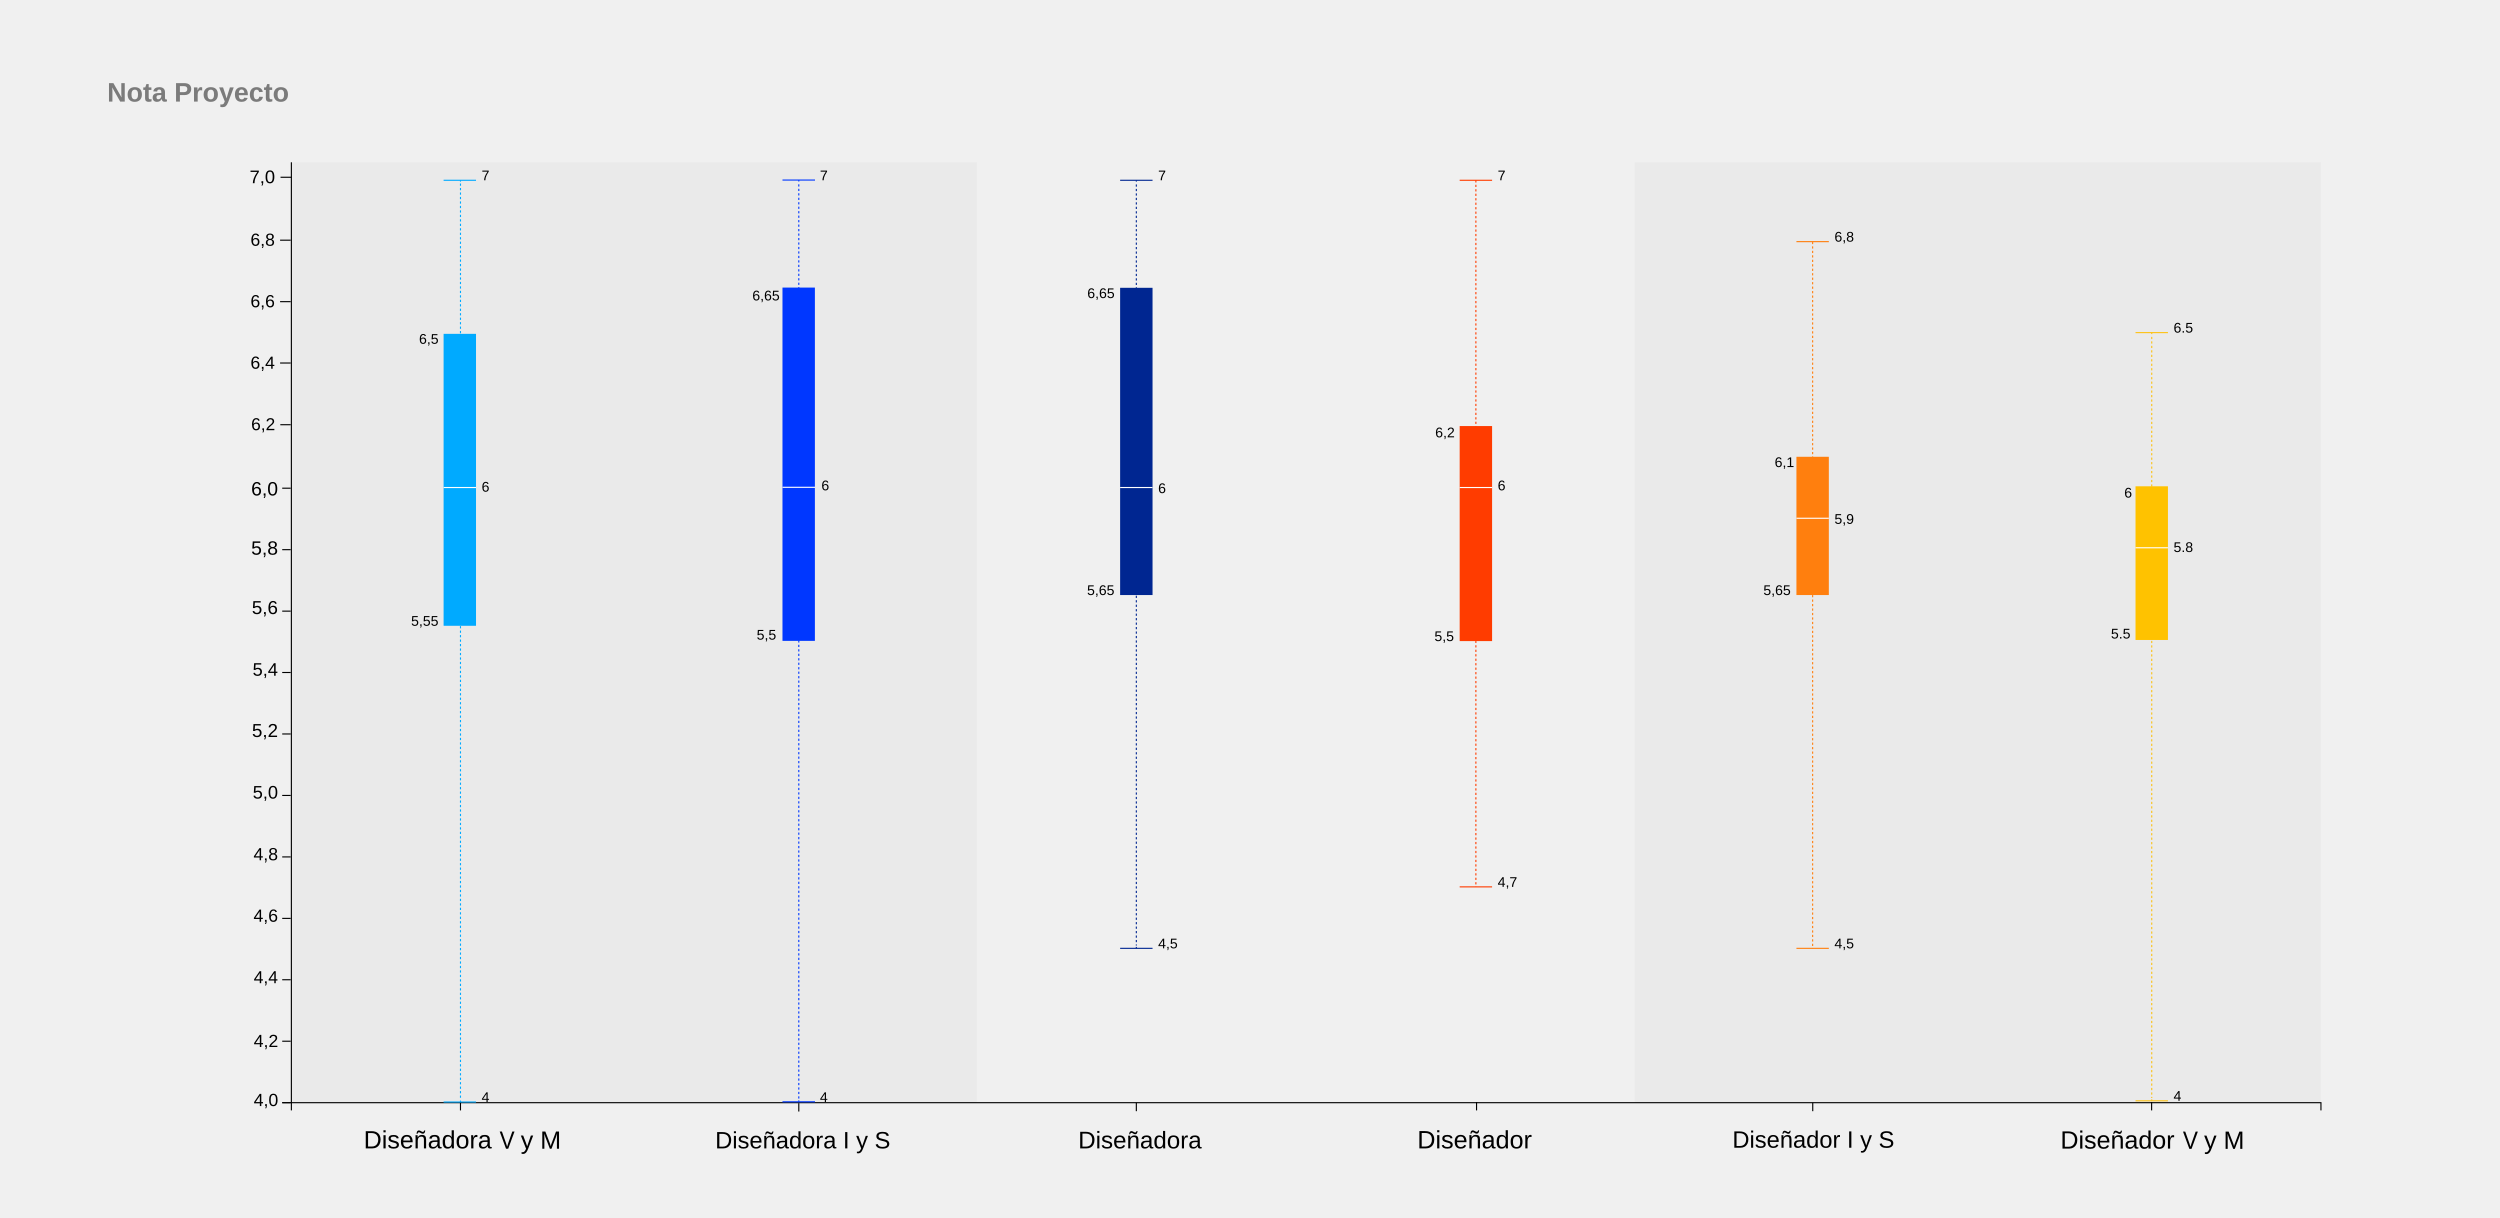
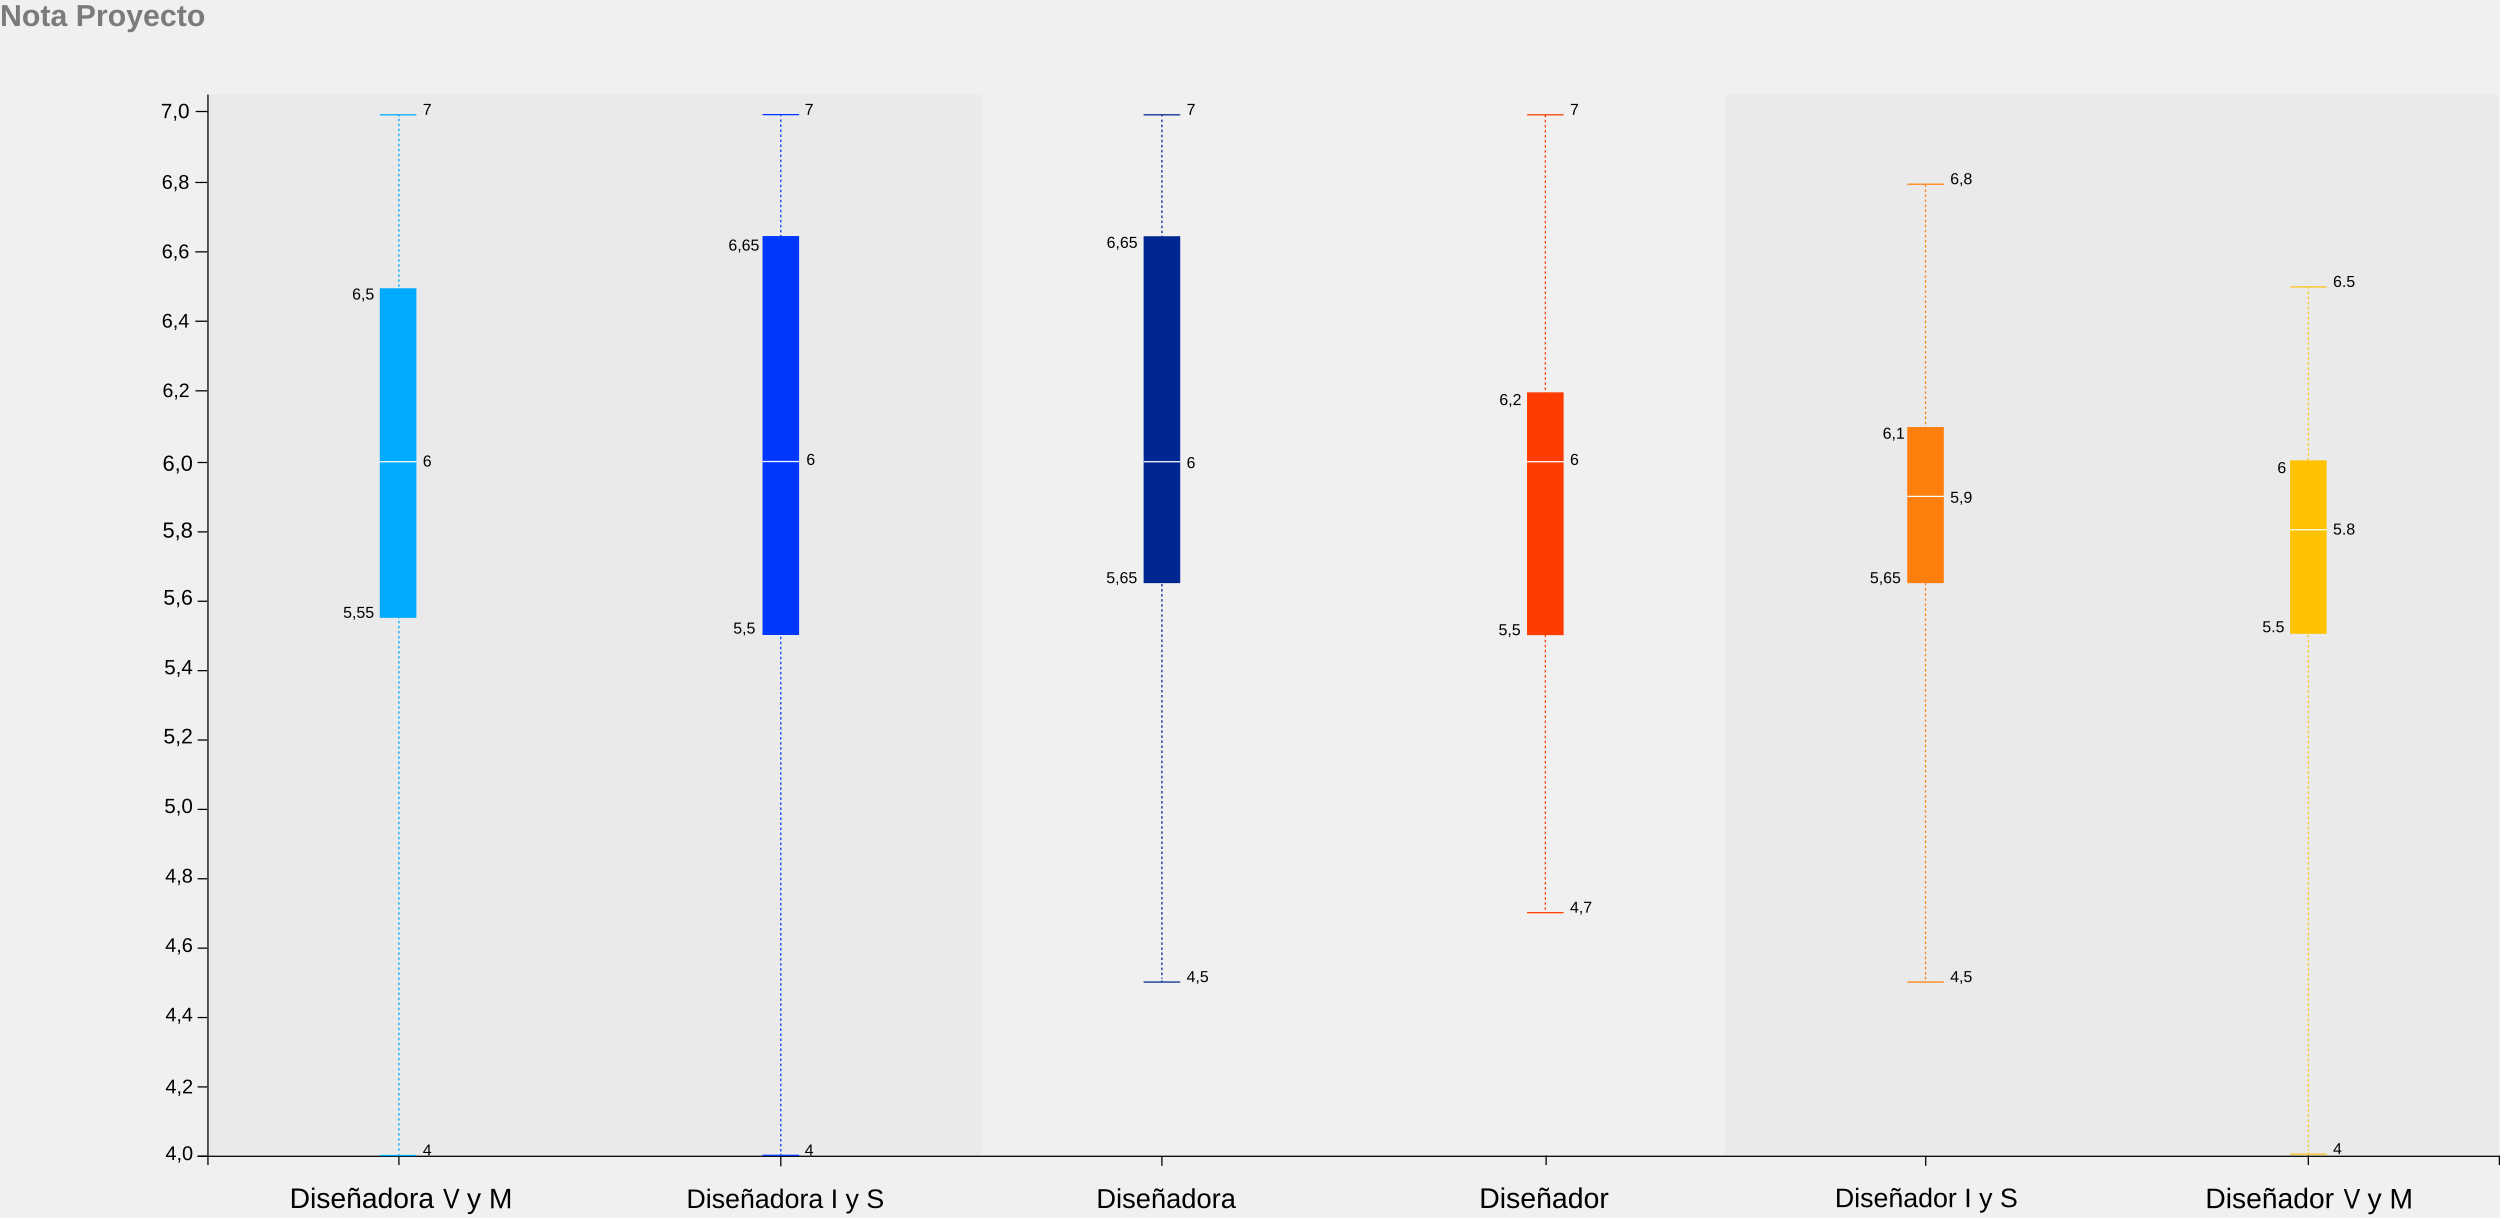
- <svg xmlns="http://www.w3.org/2000/svg" id="Layer_1" data-name="Layer 1" version="1.1" viewBox="0 0 2236.8 1089.3">
+ <svg xmlns="http://www.w3.org/2000/svg" id="Layer_1" data-name="Layer 1" viewBox="0 0 1981.15 964.9">
  <defs>
    <style>
      .cls-1 {
-         letter-spacing: 0em;
+         letter-spacing: -.02em;
      }

      .cls-1, .cls-2, .cls-3, .cls-4, .cls-5, .cls-6, .cls-7, .cls-8, .cls-9, .cls-10, .cls-11, .cls-12, .cls-13, .cls-14, .cls-15, .cls-16, .cls-17, .cls-18, .cls-19, .cls-20 {
        isolation: isolate;
      }

      .cls-1, .cls-2, .cls-4, .cls-5, .cls-7, .cls-8, .cls-9, .cls-10, .cls-11, .cls-12, .cls-13, .cls-14, .cls-15, .cls-16, .cls-17, .cls-18, .cls-19, .cls-20 {
        fill: #000;
        font-family: ArialMT, Arial;
      }

      .cls-1, .cls-16 {
-         font-size: 22.4px;
+         font-size: 22.38px;
      }

      .cls-21 {
        fill: #eaeaea;
      }

      .cls-21, .cls-22, .cls-23, .cls-24, .cls-25, .cls-26, .cls-27 {
        stroke-width: 0px;
      }

      .cls-2 {
-         font-size: 21.6px;
+         font-size: 21.63px;
      }

      .cls-3 {
        fill: #7b7b7b;
        font-family: Arial-BoldMT, Arial;
        font-size: 24px;
        font-weight: 700;
      }

      .cls-4 {
-         font-size: 15.5px;
+         font-size: 15.45px;
      }

      .cls-28 {
        stroke: #fff;
      }

      .cls-28, .cls-29, .cls-30, .cls-31, .cls-32, .cls-33, .cls-34, .cls-35, .cls-36, .cls-37, .cls-38, .cls-39, .cls-40, .cls-41, .cls-42 {
        fill: none;
      }

      .cls-5 {
-         font-size: 16.3px;
+         font-size: 16.31px;
      }

      .cls-29, .cls-38 {
-         stroke-dasharray: 0 0 0 0 0 0 2 2;
+         stroke-dasharray: 0 0 0 0 0 0 1.99 1.99;
      }

      .cls-29, .cls-42 {
        stroke: #0037ff;
      }

      .cls-7 {
-         font-size: 15.6px;
+         font-size: 15.64px;
      }

      .cls-8 {
-         font-size: 22.5px;
+         font-size: 22.53px;
      }

      .cls-30, .cls-35 {
        stroke: #002691;
      }

      .cls-9 {
-         font-size: 15.7px;
+         font-size: 15.71px;
      }

      .cls-10 {
-         font-size: 16.8px;
+         font-size: 16.77px;
      }

      .cls-31, .cls-35, .cls-36, .cls-37 {
        stroke-dasharray: 0 0 0 0 0 0 2 2;
      }

      .cls-31, .cls-39 {
        stroke: #ff7f0e;
      }

      .cls-32, .cls-38 {
        stroke: #0af;
      }

      .cls-11 {
-         font-size: 16.4px;
+         font-size: 16.39px;
      }

      .cls-12 {
-         font-size: 17.3px;
+         font-size: 17.29px;
      }

      .cls-13 {
-         font-size: 16.3px;
+         font-size: 16.26px;
      }

      .cls-14 {
-         font-size: 15.8px;
+         font-size: 15.77px;
      }

      .cls-15 {
-         font-size: 15.8px;
+         font-size: 15.79px;
      }

      .cls-22 {
        fill: #ff7f0e;
      }

      .cls-23 {
        fill: #0037ff;
      }

      .cls-24 {
        fill: #0af;
      }

      .cls-25 {
        fill: #ff3c00;
      }

      .cls-17 {
-         font-size: 17.3px;
+         font-size: 17.29px;
      }

      .cls-33, .cls-37 {
        stroke: #ff3c00;
      }

      .cls-26 {
        fill: #002691;
      }

      .cls-18 {
-         font-size: 12.6px;
+         font-size: 12.61px;
      }

      .cls-34, .cls-36 {
        stroke: #fbc217;
      }

      .cls-19 {
-         font-size: 16.8px;
+         font-size: 16.82px;
      }

      .cls-20 {
        font-size: 21.2px;
      }

      .cls-40 {
        stroke: #fdc214;
      }

      .cls-27 {
        fill: #ffc200;
      }

      .cls-41 {
        stroke: #000;
      }
    </style>
  </defs>
  <g id="Layer_3" data-name="Layer 3">
-     <rect class="cls-21" x="260.1" y="145.2" width="613.9" height="841.4" />
-     <rect class="cls-21" x="1462.6" y="145.2" width="613.9" height="841.4" />
+     <rect class="cls-21" x="164.16" y="74.9" width="613.9" height="841.41" />
+     <rect class="cls-21" x="1366.75" y="74.9" width="613.9" height="841.41" />
  </g>
  <g id="Layer_2" data-name="Layer 2">
    <g>
-       <line class="cls-32" x1="412" y1="986" x2="412" y2="984.7" />
-       <line class="cls-38" x1="412" y1="982.2" x2="412" y2="163.8" />
-       <line class="cls-32" x1="412" y1="162.5" x2="412" y2="161.3" />
+       <line class="cls-32" x1="316.11" y1="915.69" x2="316.11" y2="914.43" />
+       <line class="cls-38" x1="316.11" y1="911.91" x2="316.11" y2="93.5" />
+       <line class="cls-32" x1="316.11" y1="92.25" x2="316.11" y2="90.99" />
    </g>
    <g>
-       <line class="cls-42" x1="714.7" y1="161.1" x2="714.7" y2="162.4" />
-       <line class="cls-29" x1="714.7" y1="164.9" x2="714.7" y2="983.3" />
-       <line class="cls-42" x1="714.7" y1="984.5" x2="714.7" y2="985.8" />
+       <line class="cls-42" x1="618.76" y1="90.84" x2="618.76" y2="92.1" />
+       <line class="cls-29" x1="618.76" y1="94.61" x2="618.76" y2="913.02" />
+       <line class="cls-42" x1="618.76" y1="914.28" x2="618.76" y2="915.54" />
    </g>
    <g>
-       <line class="cls-30" x1="1016.7" y1="161.3" x2="1016.7" y2="162.5" />
-       <line class="cls-35" x1="1016.7" y1="165" x2="1016.7" y2="846" />
-       <line class="cls-30" x1="1016.7" y1="847.2" x2="1016.7" y2="848.5" />
-     </g>
-     <line class="cls-31" x1="1621.8" y1="216.4" x2="1621.8" y2="848.7" />
-   </g>
-   <path class="cls-41" d="M252.5,986.6h8.2V145.2" />
-   <line class="cls-41" x1="260.1" y1="986.6" x2="252.5" y2="986.6" />
-   <g class="cls-6">
-     <g class="cls-6">
-       <text class="cls-15" transform="translate(227 989.6)">
+       <line class="cls-30" x1="920.77" y1="90.99" x2="920.77" y2="92.25" />
+       <line class="cls-35" x1="920.77" y1="94.78" x2="920.77" y2="775.71" />
+       <line class="cls-30" x1="920.77" y1="776.97" x2="920.77" y2="778.23" />
+     </g>
+     <line class="cls-31" x1="1525.9" y1="146.12" x2="1525.9" y2="778.4" />
+   </g>
+   <path class="cls-41" d="M156.6,916.32h8.2V74.9" />
+   <line class="cls-41" x1="164.16" y1="916.32" x2="156.6" y2="916.32" />
+   <g class="cls-6">
+     <g class="cls-6">
+       <text class="cls-15" transform="translate(131.08 919.33)">
        <tspan x="0" y="0">4,0</tspan>
      </text>
    </g>
  </g>
-   <line class="cls-41" x1="260.1" y1="931.6" x2="252.5" y2="931.6" />
-   <g class="cls-6">
-     <g class="cls-6">
-       <text class="cls-15" transform="translate(227 936.8)">
+   <line class="cls-41" x1="164.16" y1="861.34" x2="156.6" y2="861.34" />
+   <g class="cls-6">
+     <g class="cls-6">
+       <text class="cls-15" transform="translate(131.08 866.49)">
        <tspan x="0" y="0">4,2</tspan>
      </text>
    </g>
  </g>
-   <line class="cls-41" x1="260.1" y1="876.6" x2="252.5" y2="876.6" />
-   <g class="cls-6">
-     <g class="cls-6">
-       <text class="cls-7" transform="translate(227 879.7)">
+   <line class="cls-41" x1="164.16" y1="806.36" x2="156.6" y2="806.36" />
+   <g class="cls-6">
+     <g class="cls-6">
+       <text class="cls-7" transform="translate(131.08 809.42)">
        <tspan x="0" y="0">4,4</tspan>
      </text>
    </g>
  </g>
-   <line class="cls-41" x1="260.1" y1="821.7" x2="252.5" y2="821.7" />
-   <g class="cls-6">
-     <g class="cls-6">
-       <text class="cls-14" transform="translate(226.8 824.7)">
+   <line class="cls-41" x1="164.16" y1="751.38" x2="156.6" y2="751.38" />
+   <g class="cls-6">
+     <g class="cls-6">
+       <text class="cls-14" transform="translate(130.89 754.39)">
        <tspan x="0" y="0">4,6</tspan>
      </text>
    </g>
  </g>
-   <line class="cls-41" x1="260.1" y1="766.7" x2="252.5" y2="766.7" />
-   <g class="cls-6">
-     <g class="cls-6">
-       <text class="cls-14" transform="translate(226.8 769.7)">
+   <line class="cls-41" x1="164.16" y1="696.4" x2="156.6" y2="696.4" />
+   <g class="cls-6">
+     <g class="cls-6">
+       <text class="cls-14" transform="translate(130.89 699.41)">
        <tspan x="0" y="0">4,8</tspan>
      </text>
    </g>
  </g>
-   <line class="cls-41" x1="260.1" y1="711.7" x2="252.5" y2="711.7" />
-   <g class="cls-6">
-     <g class="cls-6">
-       <text class="cls-13" transform="translate(226.1 714.5)">
+   <line class="cls-41" x1="164.16" y1="641.42" x2="156.6" y2="641.42" />
+   <g class="cls-6">
+     <g class="cls-6">
+       <text class="cls-13" transform="translate(130.21 644.27)">
        <tspan x="0" y="0">5,0</tspan>
      </text>
    </g>
  </g>
-   <line class="cls-41" x1="260.1" y1="656.7" x2="252.5" y2="656.7" />
-   <g class="cls-6">
-     <g class="cls-6">
-       <text class="cls-10" transform="translate(225.4 659.4)">
+   <line class="cls-41" x1="164.16" y1="586.44" x2="156.6" y2="586.44" />
+   <g class="cls-6">
+     <g class="cls-6">
+       <text class="cls-10" transform="translate(129.5 589.13)">
        <tspan x="0" y="0">5,2</tspan>
      </text>
    </g>
  </g>
-   <line class="cls-41" x1="260.1" y1="601.7" x2="252.5" y2="601.7" />
-   <g class="cls-6">
-     <g class="cls-6">
-       <text class="cls-5" transform="translate(226 604.6)">
+   <line class="cls-41" x1="164.16" y1="531.46" x2="156.6" y2="531.46" />
+   <g class="cls-6">
+     <g class="cls-6">
+       <text class="cls-5" transform="translate(130.14 534.3)">
        <tspan x="0" y="0">5,4</tspan>
      </text>
    </g>
  </g>
-   <line class="cls-41" x1="260.1" y1="546.8" x2="252.5" y2="546.8" />
-   <g class="cls-6">
-     <g class="cls-6">
-       <text class="cls-19" transform="translate(225.3 549.4)">
+   <line class="cls-41" x1="164.16" y1="476.48" x2="156.6" y2="476.48" />
+   <g class="cls-6">
+     <g class="cls-6">
+       <text class="cls-19" transform="translate(129.43 479.15)">
        <tspan x="0" y="0">5,6</tspan>
      </text>
    </g>
  </g>
-   <line class="cls-41" x1="260.1" y1="491.8" x2="252.5" y2="491.8" />
-   <g class="cls-6">
-     <g class="cls-6">
-       <text class="cls-12" transform="translate(224.7 496.3)">
+   <line class="cls-41" x1="164.16" y1="421.5" x2="156.6" y2="421.5" />
+   <g class="cls-6">
+     <g class="cls-6">
+       <text class="cls-12" transform="translate(128.78 426.02)">
        <tspan x="0" y="0">5,8</tspan>
      </text>
    </g>
  </g>
-   <line class="cls-41" x1="260.1" y1="436.8" x2="252.5" y2="436.8" />
-   <g class="cls-6">
-     <g class="cls-6">
-       <text class="cls-17" transform="translate(224.7 443.3)">
+   <line class="cls-41" x1="164.16" y1="366.52" x2="156.6" y2="366.52" />
+   <g class="cls-6">
+     <g class="cls-6">
+       <text class="cls-17" transform="translate(128.78 373.04)">
        <tspan x="0" y="0">6,0</tspan>
      </text>
    </g>
  </g>
  <g>
-     <line class="cls-41" x1="260.1" y1="380" x2="250.8" y2="380" />
+     <line class="cls-41" x1="164.16" y1="309.71" x2="154.89" y2="309.71" />
    <g class="cls-6">
      <g class="cls-6">
-         <text class="cls-4" transform="translate(224.7 384.9)">
+         <text class="cls-4" transform="translate(128.78 314.66)">
          <tspan x="0" y="0">6,2</tspan>
        </text>
      </g>
    </g>
  </g>
  <g>
-     <line class="cls-41" x1="260.1" y1="324.8" x2="250.6" y2="324.8" />
+     <line class="cls-41" x1="164.16" y1="254.56" x2="154.73" y2="254.56" />
    <g class="cls-6">
      <g class="cls-6">
-         <text class="cls-9" transform="translate(224.1 329.9)">
+         <text class="cls-9" transform="translate(128.18 259.59)">
          <tspan x="0" y="0">6,4</tspan>
        </text>
      </g>
    </g>
  </g>
  <g>
-     <line class="cls-41" x1="260.1" y1="269.9" x2="250.6" y2="269.9" />
+     <line class="cls-41" x1="164.16" y1="199.58" x2="154.73" y2="199.58" />
    <g class="cls-6">
      <g class="cls-6">
-         <text class="cls-9" transform="translate(224.1 274.9)">
+         <text class="cls-9" transform="translate(128.18 204.61)">
          <tspan x="0" y="0">6,6</tspan>
        </text>
      </g>
    </g>
  </g>
  <g>
-     <line class="cls-41" x1="260.1" y1="214.9" x2="250.6" y2="214.9" />
+     <line class="cls-41" x1="164.16" y1="144.6" x2="154.73" y2="144.6" />
    <g class="cls-6">
      <g class="cls-6">
-         <text class="cls-9" transform="translate(224.1 219.9)">
+         <text class="cls-9" transform="translate(128.18 149.63)">
          <tspan x="0" y="0">6,8</tspan>
        </text>
      </g>
    </g>
  </g>
  <g>
-     <line class="cls-41" x1="260.8" y1="158.6" x2="251" y2="158.6" />
+     <line class="cls-41" x1="164.93" y1="88.37" x2="155.1" y2="88.37" />
    <g class="cls-6">
      <g class="cls-6">
-         <text class="cls-11" transform="translate(223.3 163.9)">
+         <text class="cls-11" transform="translate(127.41 93.61)">
          <tspan x="0" y="0">7,0</tspan>
        </text>
      </g>
    </g>
  </g>
  <g class="cls-6">
    <g class="cls-6">
-       <text class="cls-3" transform="translate(95.9 90.9)">
+       <text class="cls-3" transform="translate(0 20.59)">
        <tspan x="0" y="0">Nota Proyecto</tspan>
      </text>
    </g>
  </g>
-   <path class="cls-41" d="M260.7,993.5v-6.9h1815.9v6.9" />
-   <line class="cls-41" x1="412" y1="986" x2="412" y2="993.5" />
-   <g>
-     <g class="cls-6">
-       <text class="cls-16" transform="translate(325.4 1027.5)">
+   <path class="cls-41" d="M164.79,923.26v-6.94h1815.86v6.94" />
+   <line class="cls-41" x1="316.11" y1="915.69" x2="316.11" y2="923.26" />
+   <g>
+     <g class="cls-6">
+       <text class="cls-16" transform="translate(229.53 957.27)">
        <tspan x="0" y="0">Diseñadora</tspan>
      </text>
    </g>
    <g class="cls-6">
-       <text class="cls-1" transform="translate(447 1027.8) scale(.9 1)">
+       <text class="cls-1" transform="translate(351.11 957.51) scale(.88 1)">
        <tspan x="0" y="0">V</tspan>
      </text>
    </g>
    <g class="cls-6">
-       <text class="cls-16" transform="translate(459.7 1027.8)">
+       <text class="cls-16" transform="translate(363.82 957.51)">
        <tspan x="0" y="0" xml:space="preserve"> y M</tspan>
      </text>
    </g>
  </g>
-   <line class="cls-41" x1="1016.7" y1="986.6" x2="1016.7" y2="994.2" />
-   <g class="cls-6">
-     <g class="cls-6">
-       <text class="cls-2" transform="translate(964.7 1027.5)">
+   <line class="cls-41" x1="920.77" y1="916.32" x2="920.77" y2="923.89" />
+   <g class="cls-6">
+     <g class="cls-6">
+       <text class="cls-2" transform="translate(868.79 957.27)">
        <tspan x="0" y="0">Diseñadora</tspan>
      </text>
    </g>
  </g>
-   <line class="cls-41" x1="1621.9" y1="986.6" x2="1621.9" y2="994.2" />
-   <line class="cls-41" x1="714.7" y1="987" x2="714.7" y2="994.5" />
-   <g class="cls-6">
-     <g class="cls-6">
-       <text class="cls-20" transform="translate(639.9 1027.5)">
+   <line class="cls-41" x1="1526.06" y1="916.32" x2="1526.06" y2="923.89" />
+   <line class="cls-41" x1="618.76" y1="916.72" x2="618.76" y2="924.28" />
+   <g class="cls-6">
+     <g class="cls-6">
+       <text class="cls-20" transform="translate(543.97 957.27)">
        <tspan x="0" y="0">Diseñadora I y S</tspan>
      </text>
    </g>
  </g>
  <g>
    <g class="cls-6">
-       <text class="cls-16" transform="translate(1843.5 1027.7)">
+       <text class="cls-16" transform="translate(1747.64 957.39)">
        <tspan x="0" y="0">Diseñador</tspan>
      </text>
    </g>
    <g class="cls-6">
-       <text class="cls-1" transform="translate(1953.1 1027.9) scale(.9 1)">
+       <text class="cls-1" transform="translate(1857.22 957.64) scale(.88 1)">
        <tspan x="0" y="0">V</tspan>
      </text>
    </g>
    <g class="cls-6">
-       <text class="cls-16" transform="translate(1965.8 1027.9)">
+       <text class="cls-16" transform="translate(1869.94 957.64)">
        <tspan x="0" y="0" xml:space="preserve"> y M</tspan>
      </text>
    </g>
  </g>
  <g class="cls-6">
    <g class="cls-6">
-       <text class="cls-20" transform="translate(1550 1026.9)">
+       <text class="cls-20" transform="translate(1454.06 956.6)">
        <tspan x="0" y="0">Diseñador I y S</tspan>
      </text>
    </g>
  </g>
-   <line class="cls-32" x1="396.9" y1="161.3" x2="425.9" y2="161.3" />
-   <line class="cls-32" x1="396.9" y1="986" x2="425.9" y2="986" />
-   <rect class="cls-24" x="396.9" y="298.7" width="29" height="261.2" />
-   <line class="cls-28" x1="396.9" y1="436.2" x2="425.9" y2="436.2" />
-   <g class="cls-6">
-     <g class="cls-6">
-       <text class="cls-18" transform="translate(430.9 161.3)">
+   <line class="cls-32" x1="300.98" y1="90.99" x2="329.99" y2="90.99" />
+   <line class="cls-32" x1="300.98" y1="915.69" x2="329.99" y2="915.69" />
+   <rect class="cls-24" x="300.98" y="228.44" width="29" height="261.16" />
+   <line class="cls-28" x1="300.98" y1="365.89" x2="329.99" y2="365.89" />
+   <g class="cls-6">
+     <g class="cls-6">
+       <text class="cls-18" transform="translate(335.03 90.99)">
        <tspan x="0" y="0">7</tspan>
      </text>
    </g>
  </g>
  <g class="cls-6">
    <g class="cls-6">
-       <text class="cls-18" transform="translate(430.9 986)">
+       <text class="cls-18" transform="translate(335.03 915.69)">
        <tspan x="0" y="0">4</tspan>
      </text>
    </g>
  </g>
  <g class="cls-6">
    <g class="cls-6">
-       <text class="cls-18" transform="translate(430.9 439.9)">
+       <text class="cls-18" transform="translate(335.03 369.68)">
        <tspan x="0" y="0">6</tspan>
      </text>
    </g>
  </g>
  <g class="cls-6">
    <g class="cls-6">
-       <text class="cls-18" transform="translate(367.8 559.9)">
+       <text class="cls-18" transform="translate(271.93 489.6)">
        <tspan x="0" y="0">5,55</tspan>
      </text>
    </g>
  </g>
  <g class="cls-6">
    <g class="cls-6">
-       <text class="cls-18" transform="translate(374.9 307.6)">
+       <text class="cls-18" transform="translate(279.04 237.35)">
        <tspan x="0" y="0">6,5</tspan>
      </text>
    </g>
  </g>
-   <line class="cls-30" x1="1002.2" y1="161.3" x2="1031.2" y2="161.3" />
-   <line class="cls-30" x1="1002.2" y1="848.5" x2="1031.2" y2="848.5" />
-   <rect class="cls-26" x="1002.2" y="257.5" width="29" height="274.9" />
-   <line class="cls-28" x1="1002.2" y1="436.2" x2="1031.2" y2="436.2" />
-   <g class="cls-6">
-     <g class="cls-6">
-       <text class="cls-18" transform="translate(1036.2 161.3)">
+   <line class="cls-30" x1="906.27" y1="90.99" x2="935.27" y2="90.99" />
+   <line class="cls-30" x1="906.27" y1="778.24" x2="935.27" y2="778.24" />
+   <rect class="cls-26" x="906.27" y="187.21" width="29" height="274.9" />
+   <line class="cls-28" x1="906.27" y1="365.89" x2="935.27" y2="365.89" />
+   <g class="cls-6">
+     <g class="cls-6">
+       <text class="cls-18" transform="translate(940.32 90.99)">
        <tspan x="0" y="0">7</tspan>
      </text>
    </g>
  </g>
  <g class="cls-6">
    <g class="cls-6">
-       <text class="cls-18" transform="translate(1036.2 848.5)">
+       <text class="cls-18" transform="translate(940.32 778.24)">
        <tspan x="0" y="0">4,5</tspan>
      </text>
    </g>
  </g>
  <g class="cls-6">
    <g class="cls-6">
-       <text class="cls-18" transform="translate(1036.2 441.2)">
+       <text class="cls-18" transform="translate(940.32 370.94)">
        <tspan x="0" y="0">6</tspan>
      </text>
    </g>
  </g>
  <g class="cls-6">
    <g class="cls-6">
-       <text class="cls-18" transform="translate(972.6 532.4)">
+       <text class="cls-18" transform="translate(876.68 462.11)">
        <tspan x="0" y="0">5,65</tspan>
      </text>
    </g>
  </g>
  <g class="cls-6">
    <g class="cls-6">
-       <text class="cls-18" transform="translate(972.8 266.7)">
+       <text class="cls-18" transform="translate(876.95 196.4)">
        <tspan x="0" y="0">6,65</tspan>
      </text>
    </g>
  </g>
-   <line class="cls-39" x1="1607.3" y1="216.2" x2="1636.3" y2="216.2" />
-   <line class="cls-39" x1="1607.3" y1="848.5" x2="1636.3" y2="848.5" />
-   <rect class="cls-22" x="1607.3" y="408.7" width="29" height="123.7" />
-   <line class="cls-28" x1="1607.3" y1="463.7" x2="1636.3" y2="463.7" />
-   <g class="cls-6">
-     <g class="cls-6">
-       <text class="cls-18" transform="translate(1641.3 216.2)">
+   <line class="cls-39" x1="1511.4" y1="145.97" x2="1540.41" y2="145.97" />
+   <line class="cls-39" x1="1511.4" y1="778.24" x2="1540.41" y2="778.24" />
+   <rect class="cls-22" x="1511.4" y="338.4" width="29" height="123.71" />
+   <line class="cls-28" x1="1511.4" y1="393.38" x2="1540.41" y2="393.38" />
+   <g class="cls-6">
+     <g class="cls-6">
+       <text class="cls-18" transform="translate(1545.45 145.97)">
        <tspan x="0" y="0">6,8</tspan>
      </text>
    </g>
  </g>
  <g class="cls-6">
    <g class="cls-6">
-       <text class="cls-18" transform="translate(1641.3 848.5)">
+       <text class="cls-18" transform="translate(1545.45 778.24)">
        <tspan x="0" y="0">4,5</tspan>
      </text>
    </g>
  </g>
  <g class="cls-6">
    <g class="cls-6">
-       <text class="cls-18" transform="translate(1641.3 468.7)">
+       <text class="cls-18" transform="translate(1545.45 398.43)">
        <tspan x="0" y="0">5,9</tspan>
      </text>
    </g>
  </g>
  <g class="cls-6">
    <g class="cls-6">
-       <text class="cls-18" transform="translate(1577.7 532.4)">
+       <text class="cls-18" transform="translate(1481.82 462.11)">
        <tspan x="0" y="0">5,65</tspan>
      </text>
    </g>
  </g>
  <g class="cls-6">
    <g class="cls-6">
-       <text class="cls-18" transform="translate(1587.8 417.9)">
+       <text class="cls-18" transform="translate(1491.92 347.66)">
        <tspan x="0" y="0">6,1</tspan>
      </text>
    </g>
  </g>
-   <line class="cls-42" x1="700.1" y1="161.1" x2="729.2" y2="161.1" />
-   <line class="cls-42" x1="700.1" y1="985.8" x2="729.2" y2="985.8" />
-   <rect class="cls-23" x="700.1" y="257.3" width="29" height="316.1" />
-   <line class="cls-28" x1="700.1" y1="436" x2="729.2" y2="436" />
-   <g class="cls-6">
-     <g class="cls-6">
-       <text class="cls-18" transform="translate(733.6 161.3)">
+   <line class="cls-42" x1="604.26" y1="90.84" x2="633.26" y2="90.84" />
+   <line class="cls-42" x1="604.26" y1="915.54" x2="633.26" y2="915.54" />
+   <rect class="cls-23" x="604.26" y="187.06" width="29" height="316.14" />
+   <line class="cls-28" x1="604.26" y1="365.74" x2="633.26" y2="365.74" />
+   <g class="cls-6">
+     <g class="cls-6">
+       <text class="cls-18" transform="translate(637.71 90.99)">
        <tspan x="0" y="0">7</tspan>
      </text>
    </g>
  </g>
  <g class="cls-6">
    <g class="cls-6">
-       <text class="cls-18" transform="translate(733.6 986)">
+       <text class="cls-18" transform="translate(637.71 915.69)">
        <tspan x="0" y="0">4</tspan>
      </text>
    </g>
  </g>
  <g class="cls-6">
    <g class="cls-6">
-       <text class="cls-18" transform="translate(734.9 438.7)">
+       <text class="cls-18" transform="translate(638.97 368.42)">
        <tspan x="0" y="0">6</tspan>
      </text>
    </g>
  </g>
  <g class="cls-6">
    <g class="cls-6">
-       <text class="cls-18" transform="translate(677 572.3)">
+       <text class="cls-18" transform="translate(581.09 502.08)">
        <tspan x="0" y="0">5,5</tspan>
      </text>
    </g>
  </g>
  <g class="cls-6">
    <g class="cls-6">
-       <text class="cls-18" transform="translate(673.1 268.8)">
+       <text class="cls-18" transform="translate(577.23 198.56)">
        <tspan x="0" y="0">6,65</tspan>
      </text>
    </g>
  </g>
  <g>
-     <line class="cls-34" x1="1925.2" y1="297.6" x2="1925.2" y2="298.9" />
-     <line class="cls-36" x1="1925.2" y1="301.4" x2="1925.2" y2="982.4" />
-     <line class="cls-34" x1="1925.2" y1="983.6" x2="1925.2" y2="984.9" />
-   </g>
-   <line class="cls-41" x1="1925.1" y1="986" x2="1925.1" y2="993.5" />
-   <line class="cls-40" x1="1910.7" y1="297.6" x2="1939.7" y2="297.6" />
-   <line class="cls-34" x1="1910.7" y1="984.9" x2="1939.7" y2="984.9" />
-   <rect class="cls-27" x="1910.7" y="435.1" width="29" height="137.5" />
-   <line class="cls-28" x1="1910.7" y1="490.1" x2="1939.7" y2="490.1" />
-   <g class="cls-6">
-     <g class="cls-6">
-       <text class="cls-18" transform="translate(1944.7 297.6)">
+     <line class="cls-34" x1="1829.29" y1="227.37" x2="1829.29" y2="228.63" />
+     <line class="cls-36" x1="1829.29" y1="231.15" x2="1829.29" y2="912.09" />
+     <line class="cls-34" x1="1829.29" y1="913.36" x2="1829.29" y2="914.62" />
+   </g>
+   <line class="cls-41" x1="1829.25" y1="915.69" x2="1829.25" y2="923.26" />
+   <line class="cls-40" x1="1814.79" y1="227.37" x2="1843.79" y2="227.37" />
+   <line class="cls-34" x1="1814.79" y1="914.62" x2="1843.79" y2="914.62" />
+   <rect class="cls-27" x="1814.79" y="364.82" width="29" height="137.45" />
+   <line class="cls-28" x1="1814.79" y1="419.8" x2="1843.79" y2="419.8" />
+   <g class="cls-6">
+     <g class="cls-6">
+       <text class="cls-18" transform="translate(1848.84 227.37)">
        <tspan x="0" y="0">6.5</tspan>
      </text>
    </g>
  </g>
  <g class="cls-6">
    <g class="cls-6">
-       <text class="cls-18" transform="translate(1944.7 984.9)">
+       <text class="cls-18" transform="translate(1848.84 914.62)">
        <tspan x="0" y="0">4</tspan>
      </text>
    </g>
  </g>
  <g class="cls-6">
    <g class="cls-6">
-       <text class="cls-18" transform="translate(1944.7 493.9)">
+       <text class="cls-18" transform="translate(1848.84 423.58)">
        <tspan x="0" y="0">5.8</tspan>
      </text>
    </g>
  </g>
  <g class="cls-6">
    <g class="cls-6">
-       <text class="cls-18" transform="translate(1888.7 571.3)">
+       <text class="cls-18" transform="translate(1792.81 501.01)">
        <tspan x="0" y="0">5.5</tspan>
      </text>
    </g>
  </g>
  <g class="cls-6">
    <g class="cls-6">
-       <text class="cls-18" transform="translate(1900.6 445.2)">
+       <text class="cls-18" transform="translate(1804.7 374.91)">
        <tspan x="0" y="0">6</tspan>
      </text>
    </g>
  </g>
-   <line class="cls-37" x1="1320.5" y1="161.3" x2="1320.5" y2="793.5" />
-   <line class="cls-41" x1="1321.1" y1="986" x2="1321.1" y2="993.5" />
-   <g class="cls-6">
-     <g class="cls-6">
-       <text class="cls-8" transform="translate(1268.1 1027.5)">
+   <line class="cls-37" x1="1224.61" y1="90.99" x2="1224.61" y2="723.26" />
+   <line class="cls-41" x1="1225.24" y1="915.69" x2="1225.24" y2="923.26" />
+   <g class="cls-6">
+     <g class="cls-6">
+       <text class="cls-8" transform="translate(1172.23 957.27)">
        <tspan x="0" y="0">Diseñador</tspan>
      </text>
    </g>
  </g>
-   <line class="cls-33" x1="1306" y1="161.3" x2="1335" y2="161.3" />
-   <line class="cls-33" x1="1306" y1="793.5" x2="1335" y2="793.5" />
-   <rect class="cls-25" x="1306" y="381.2" width="29" height="192.4" />
-   <line class="cls-28" x1="1306" y1="436.2" x2="1335" y2="436.2" />
-   <g class="cls-6">
-     <g class="cls-6">
-       <text class="cls-18" transform="translate(1340 161.3)">
+   <line class="cls-33" x1="1210.11" y1="90.99" x2="1239.11" y2="90.99" />
+   <line class="cls-33" x1="1210.11" y1="723.26" x2="1239.11" y2="723.26" />
+   <rect class="cls-25" x="1210.11" y="310.91" width="29" height="192.43" />
+   <line class="cls-28" x1="1210.11" y1="365.89" x2="1239.11" y2="365.89" />
+   <g class="cls-6">
+     <g class="cls-6">
+       <text class="cls-18" transform="translate(1244.16 90.99)">
        <tspan x="0" y="0">7</tspan>
      </text>
    </g>
  </g>
  <g class="cls-6">
    <g class="cls-6">
-       <text class="cls-18" transform="translate(1340 793.5)">
+       <text class="cls-18" transform="translate(1244.16 723.26)">
        <tspan x="0" y="0">4,7</tspan>
      </text>
    </g>
  </g>
  <g class="cls-6">
    <g class="cls-6">
-       <text class="cls-18" transform="translate(1340 438.7)">
+       <text class="cls-18" transform="translate(1244.16 368.42)">
        <tspan x="0" y="0">6</tspan>
      </text>
    </g>
  </g>
  <g class="cls-6">
    <g class="cls-6">
-       <text class="cls-18" transform="translate(1283.4 573.6)">
+       <text class="cls-18" transform="translate(1187.54 503.34)">
        <tspan x="0" y="0">5,5</tspan>
      </text>
    </g>
  </g>
  <g class="cls-6">
    <g class="cls-6">
-       <text class="cls-18" transform="translate(1284.1 391.3)">
+       <text class="cls-18" transform="translate(1188.17 321)">
        <tspan x="0" y="0">6,2</tspan>
      </text>
    </g>
  </g>
</svg>
